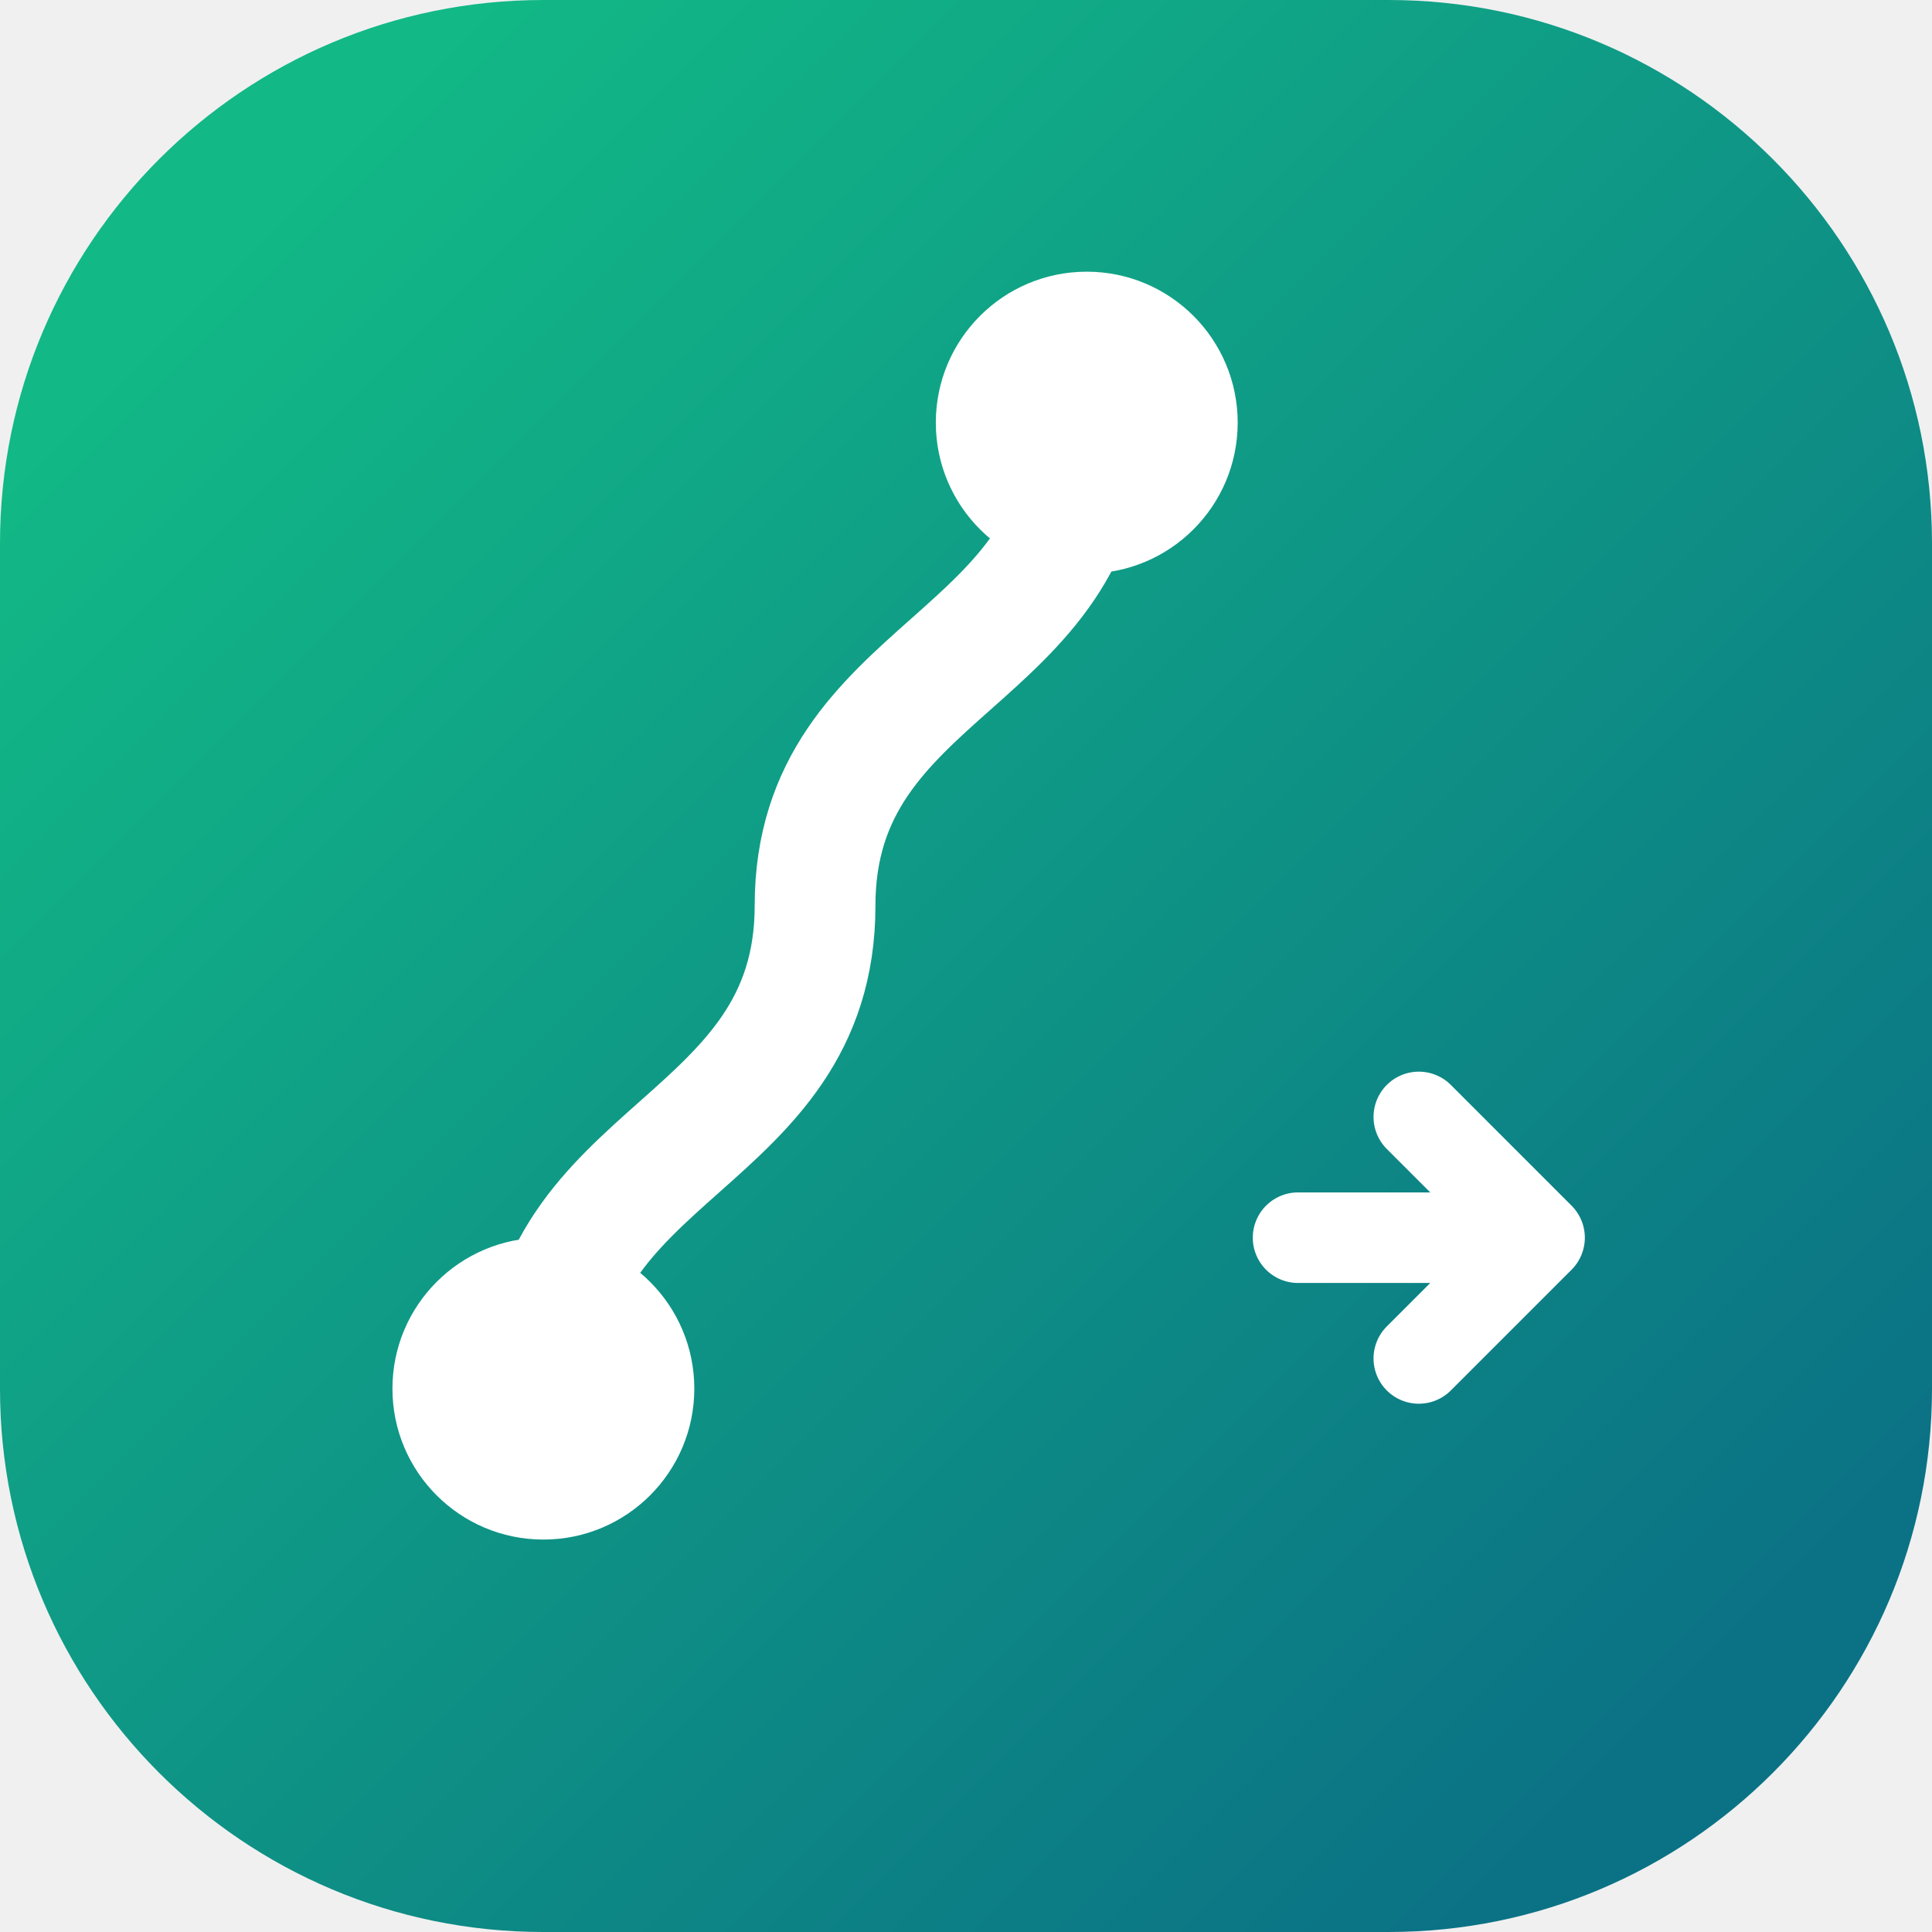
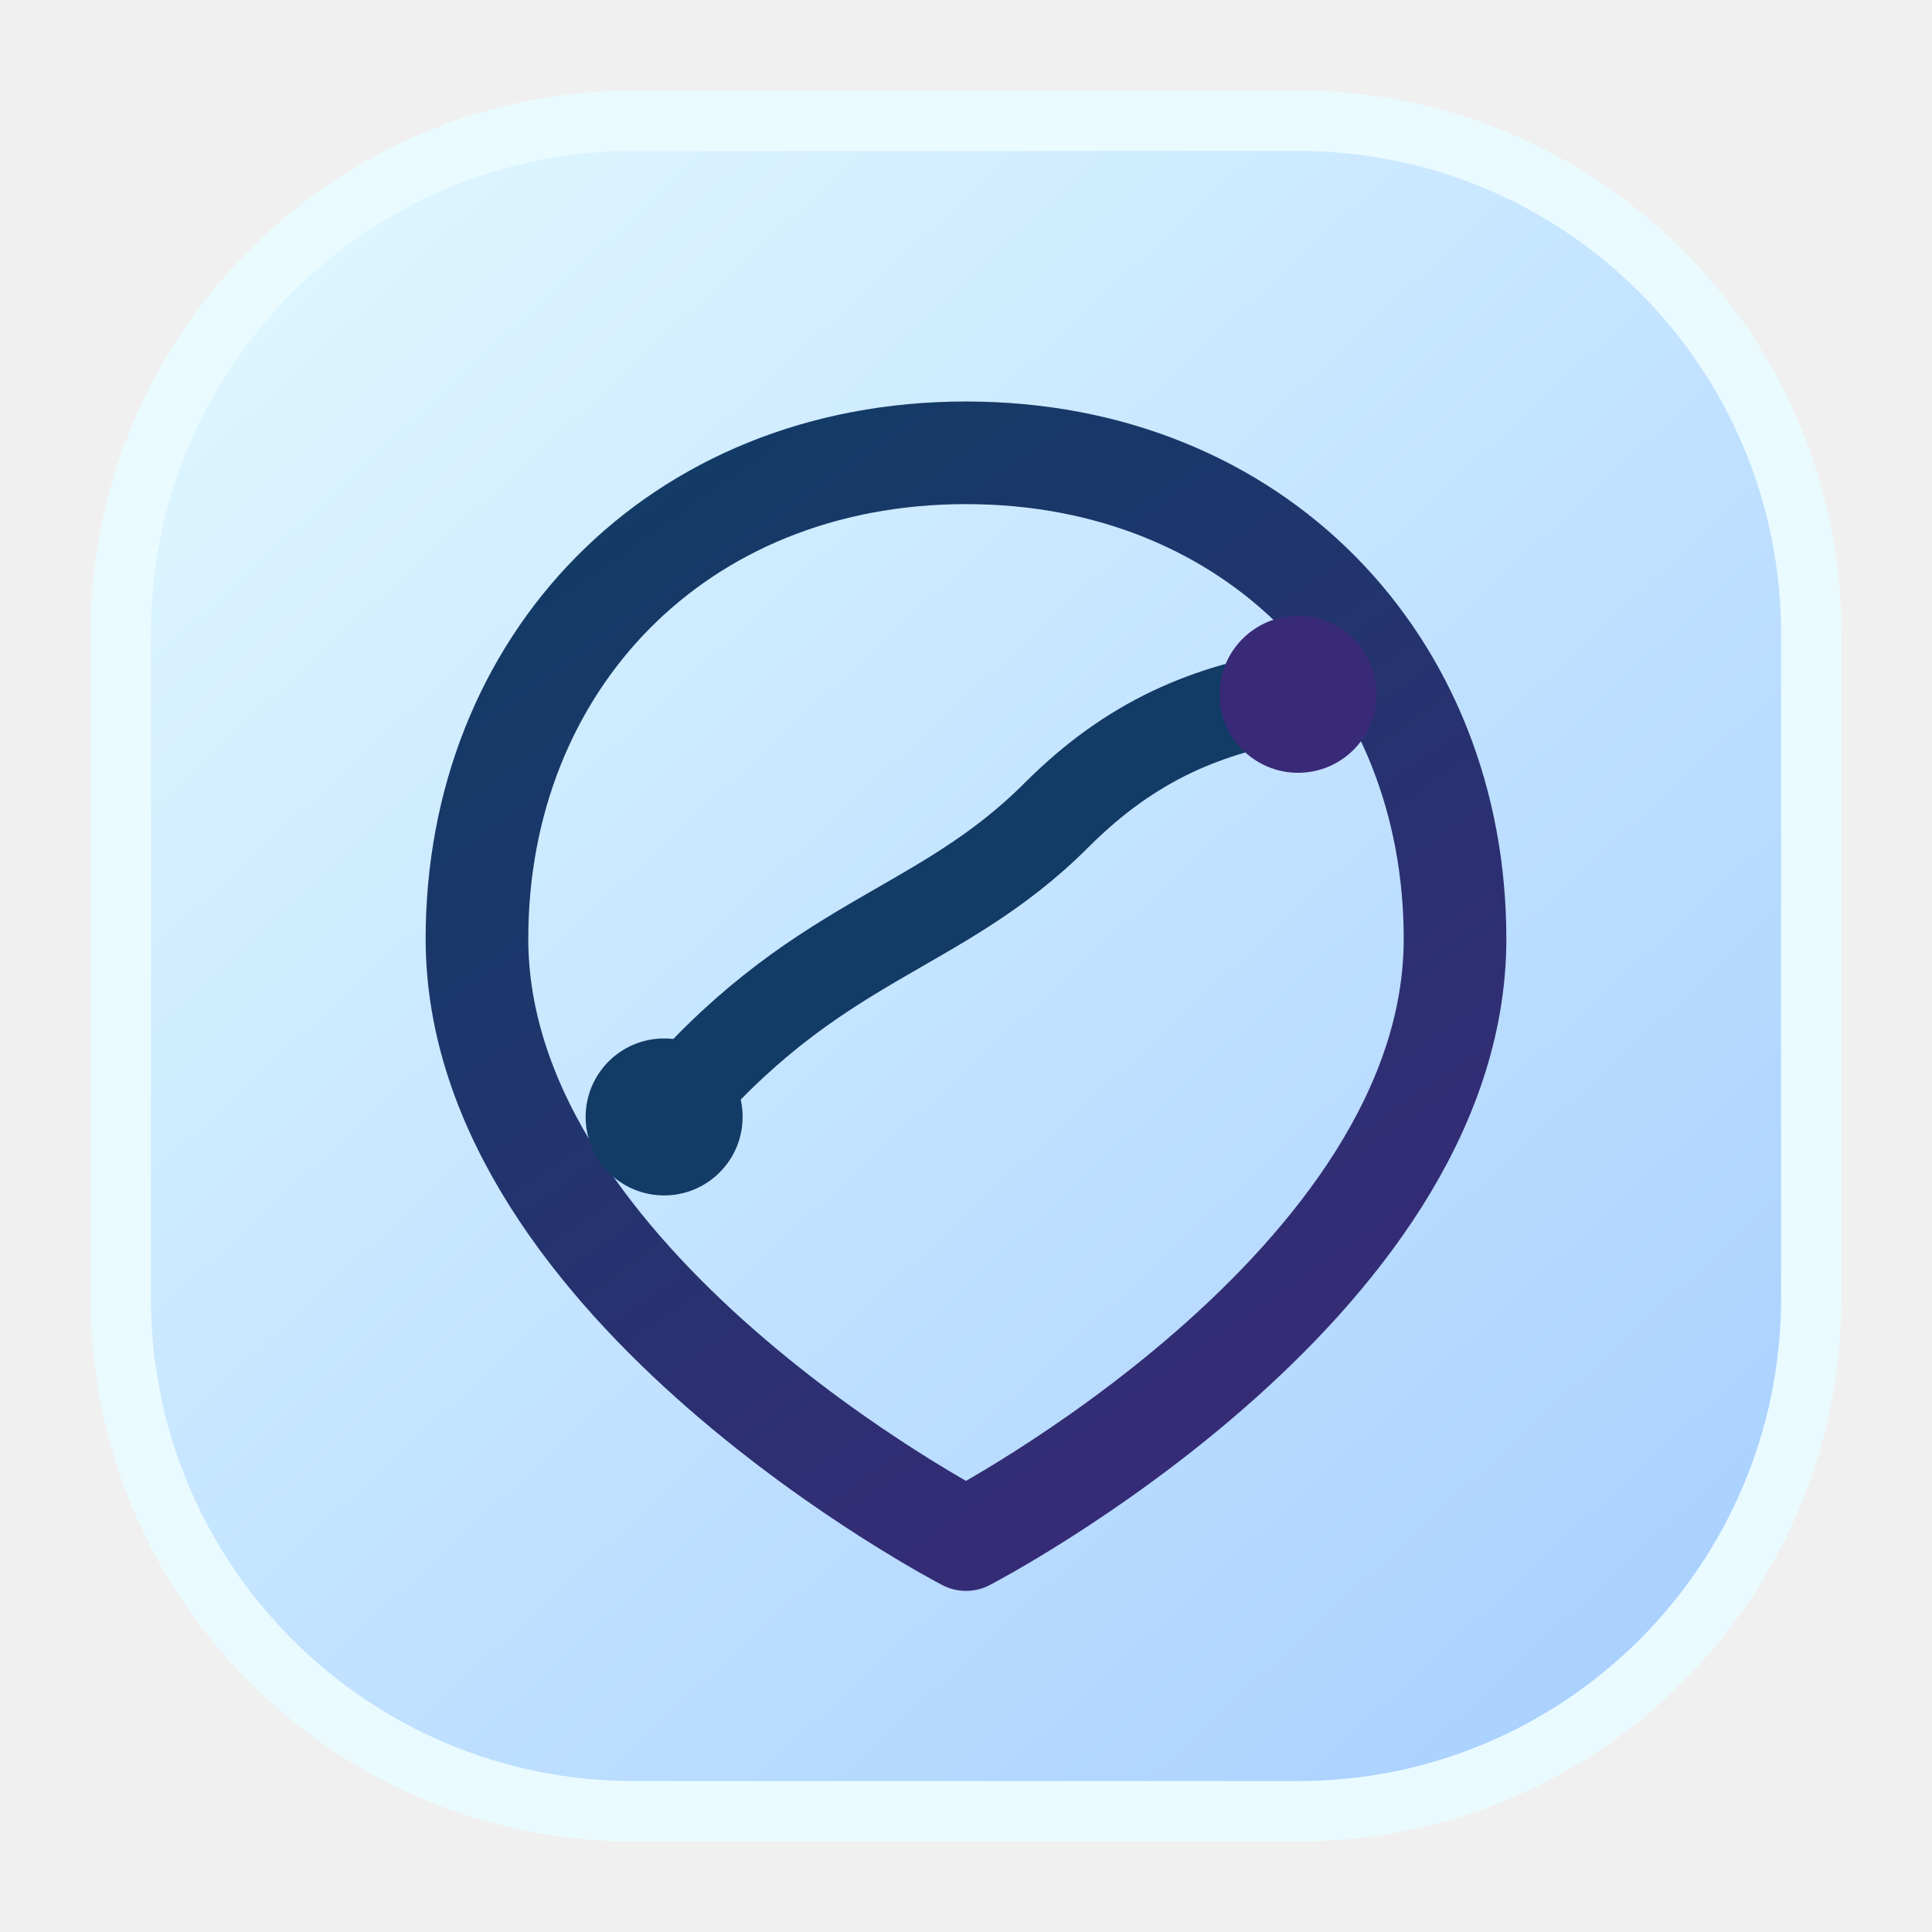
- <svg xmlns="http://www.w3.org/2000/svg" viewBox="0 0 64 64">
+ <svg xmlns="http://www.w3.org/2000/svg" viewBox="0 0 64 64" role="img" aria-labelledby="title">
  <defs>
-     <linearGradient id="route-gradient" x1="8" y1="8" x2="56" y2="56" gradientUnits="userSpaceOnUse">
-       <stop offset="0" stop-color="#12b886" />
-       <stop offset="1" stop-color="#0b7285" />
+     <linearGradient id="bg4f" x1="8" y1="6" x2="56" y2="58" gradientUnits="userSpaceOnUse">
+       <stop stop-color="#DFF7FF" />
+       <stop offset="1" stop-color="#A8CFFF" />
+     </linearGradient>
+     <linearGradient id="pin4f" x1="21" y1="16" x2="44" y2="49" gradientUnits="userSpaceOnUse">
+       <stop stop-color="#123B66" />
+       <stop offset="1" stop-color="#392A78" />
    </linearGradient>
  </defs>
-   <rect width="64" height="64" rx="18" fill="url(#route-gradient)" />
-   <path d="M18 46c0-8 9-8 9-16s9-8 9-16" fill="none" stroke="#fff" stroke-width="4" stroke-linecap="round" />
-   <circle cx="18" cy="46" r="5" fill="#fff" />
-   <circle cx="36" cy="14" r="5" fill="#fff" />
-   <path d="M43 41h8M47 37l4 4-4 4" fill="none" stroke="#fff" stroke-width="3" stroke-linecap="round" stroke-linejoin="round" />
+   <rect x="4" y="4" width="56" height="56" rx="17" fill="url(#bg4f)" stroke="#EAFBFF" stroke-width="2" />
+   <path d="M32 15C22.4 15 15.8 22 15.8 31.1C15.8 42.6 32 51 32 51C32 51 48.2 42.6 48.2 31.1C48.2 22 41.6 15 32 15Z" fill="none" stroke="url(#pin4f)" stroke-width="3.4" stroke-linejoin="round" />
+   <path d="M22 37C27 31 31 31 35 27C37.5 24.5 40 23.5 43 23" fill="none" stroke="#123B66" stroke-width="3" stroke-linecap="round" />
+   <circle cx="22" cy="37" r="2.6" fill="#123B66" />
+   <circle cx="43" cy="23" r="2.6" fill="#392A78" />
</svg>
